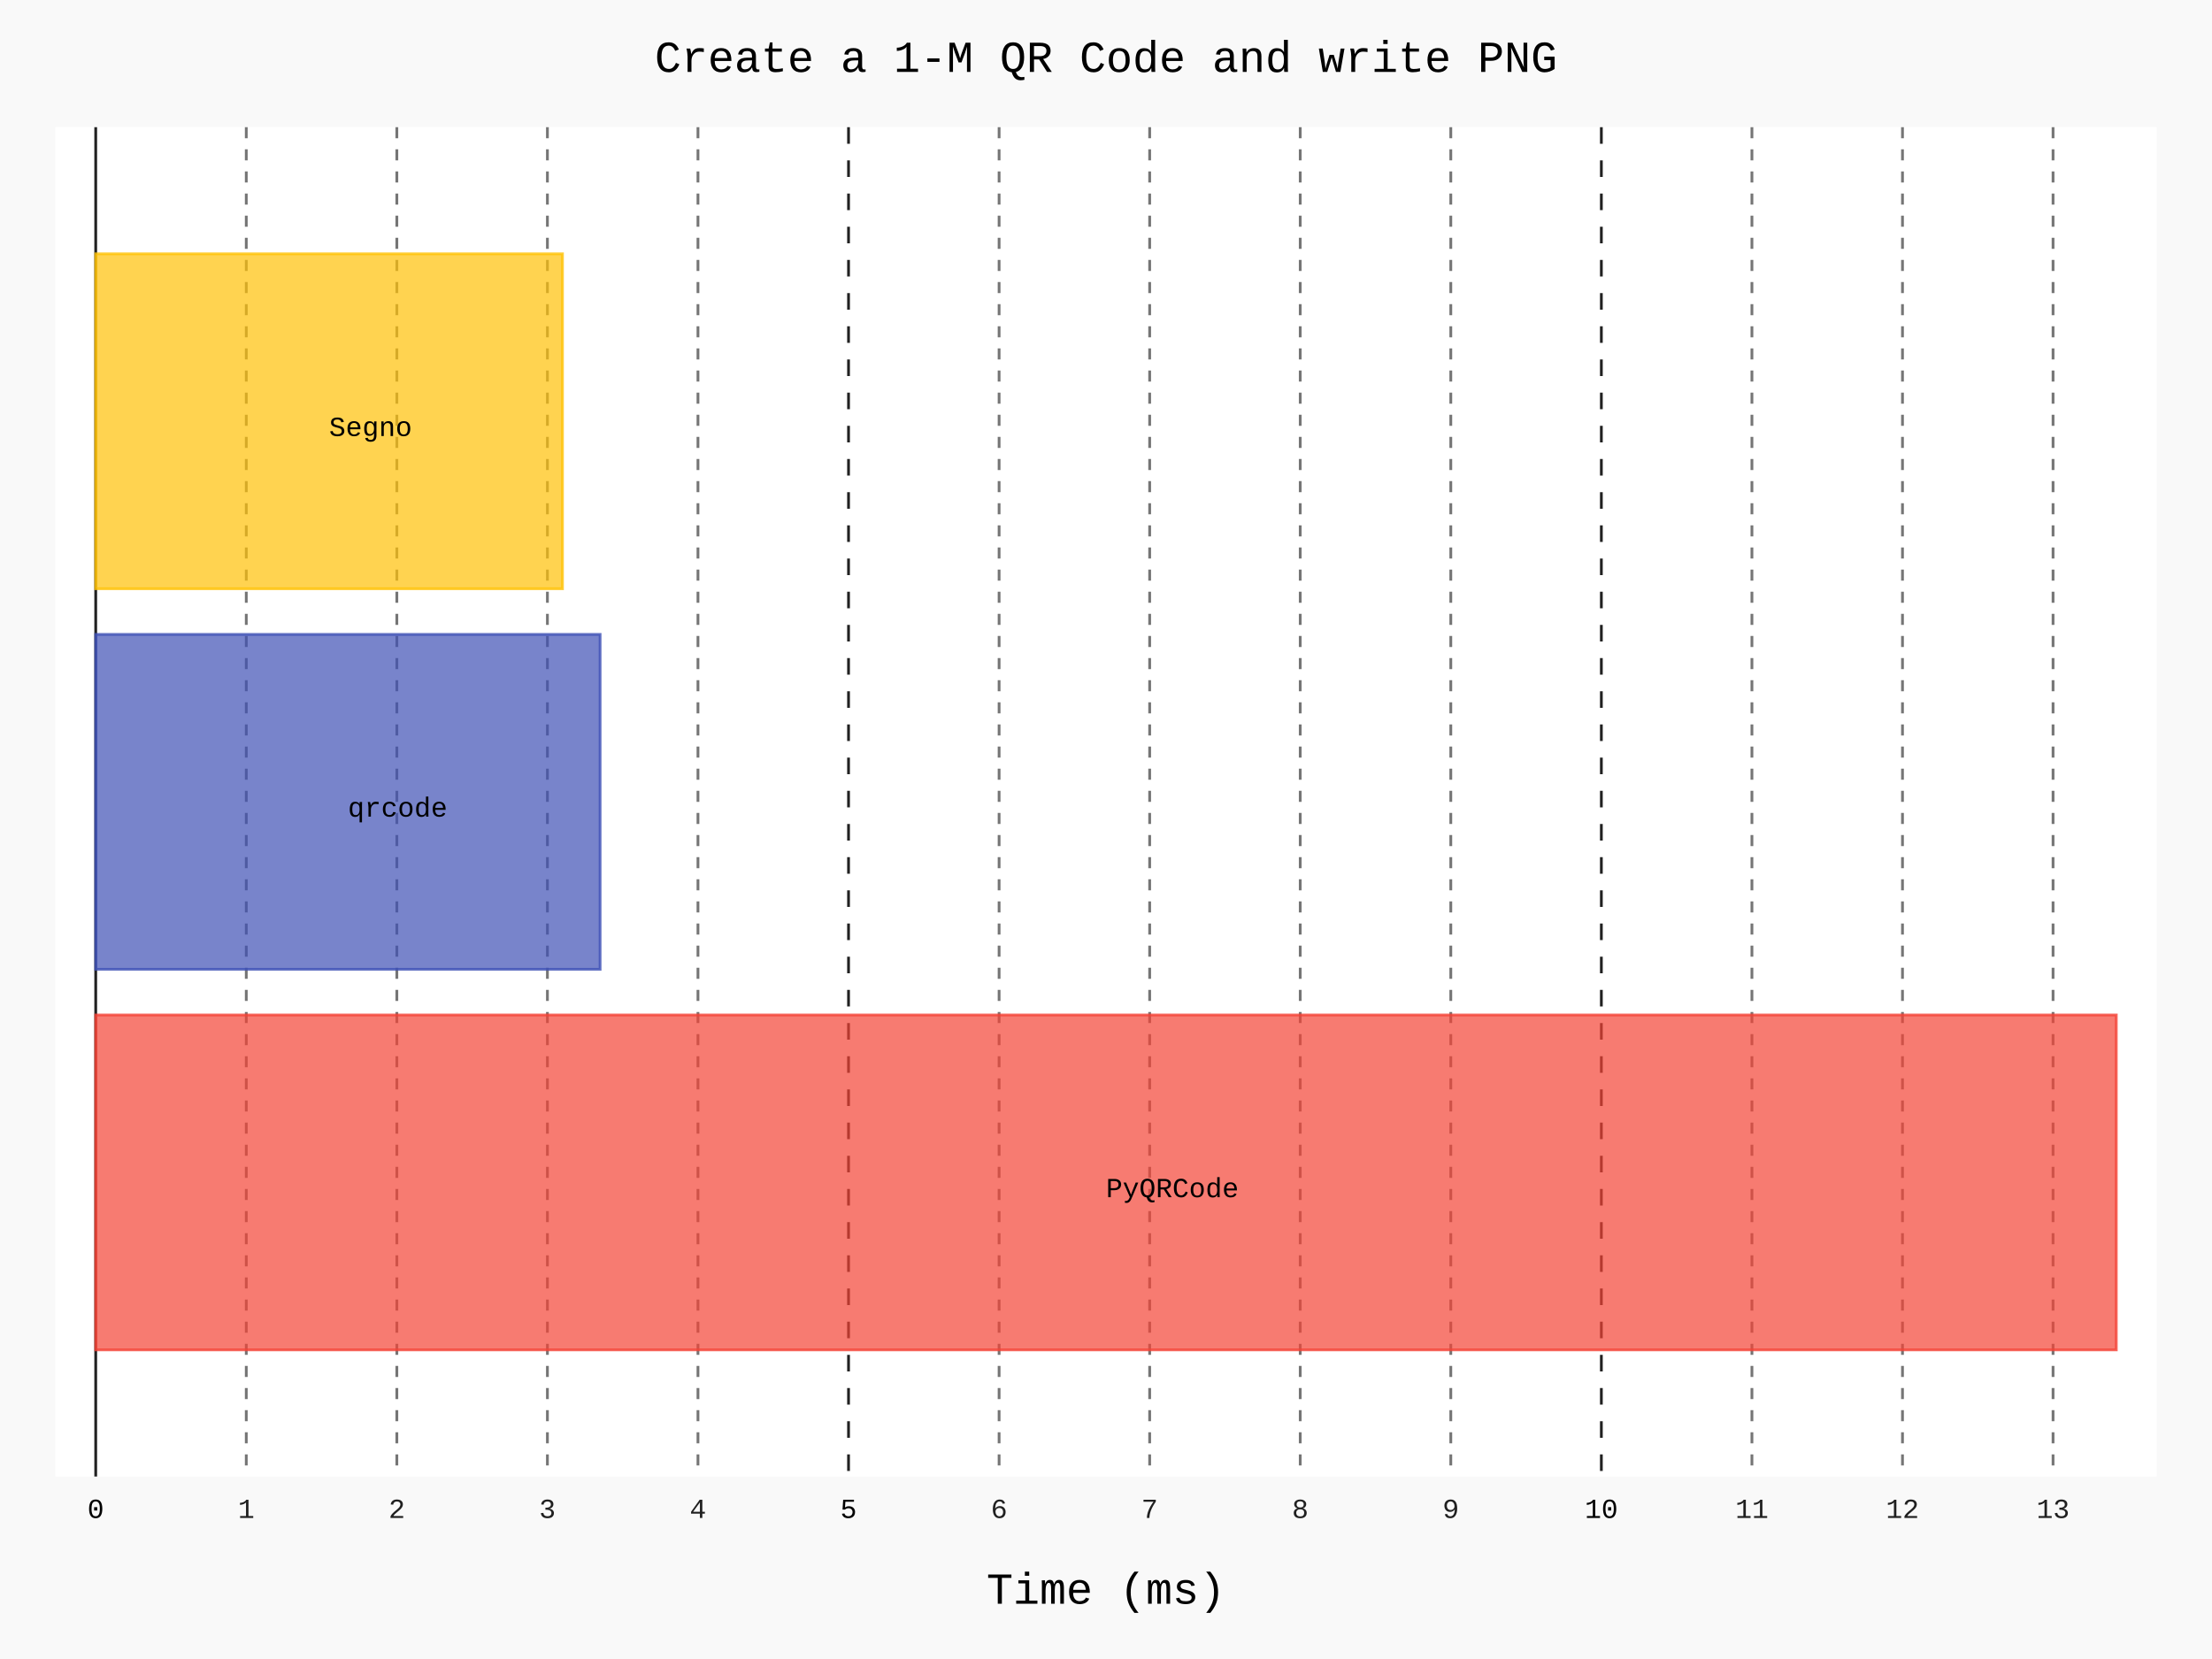
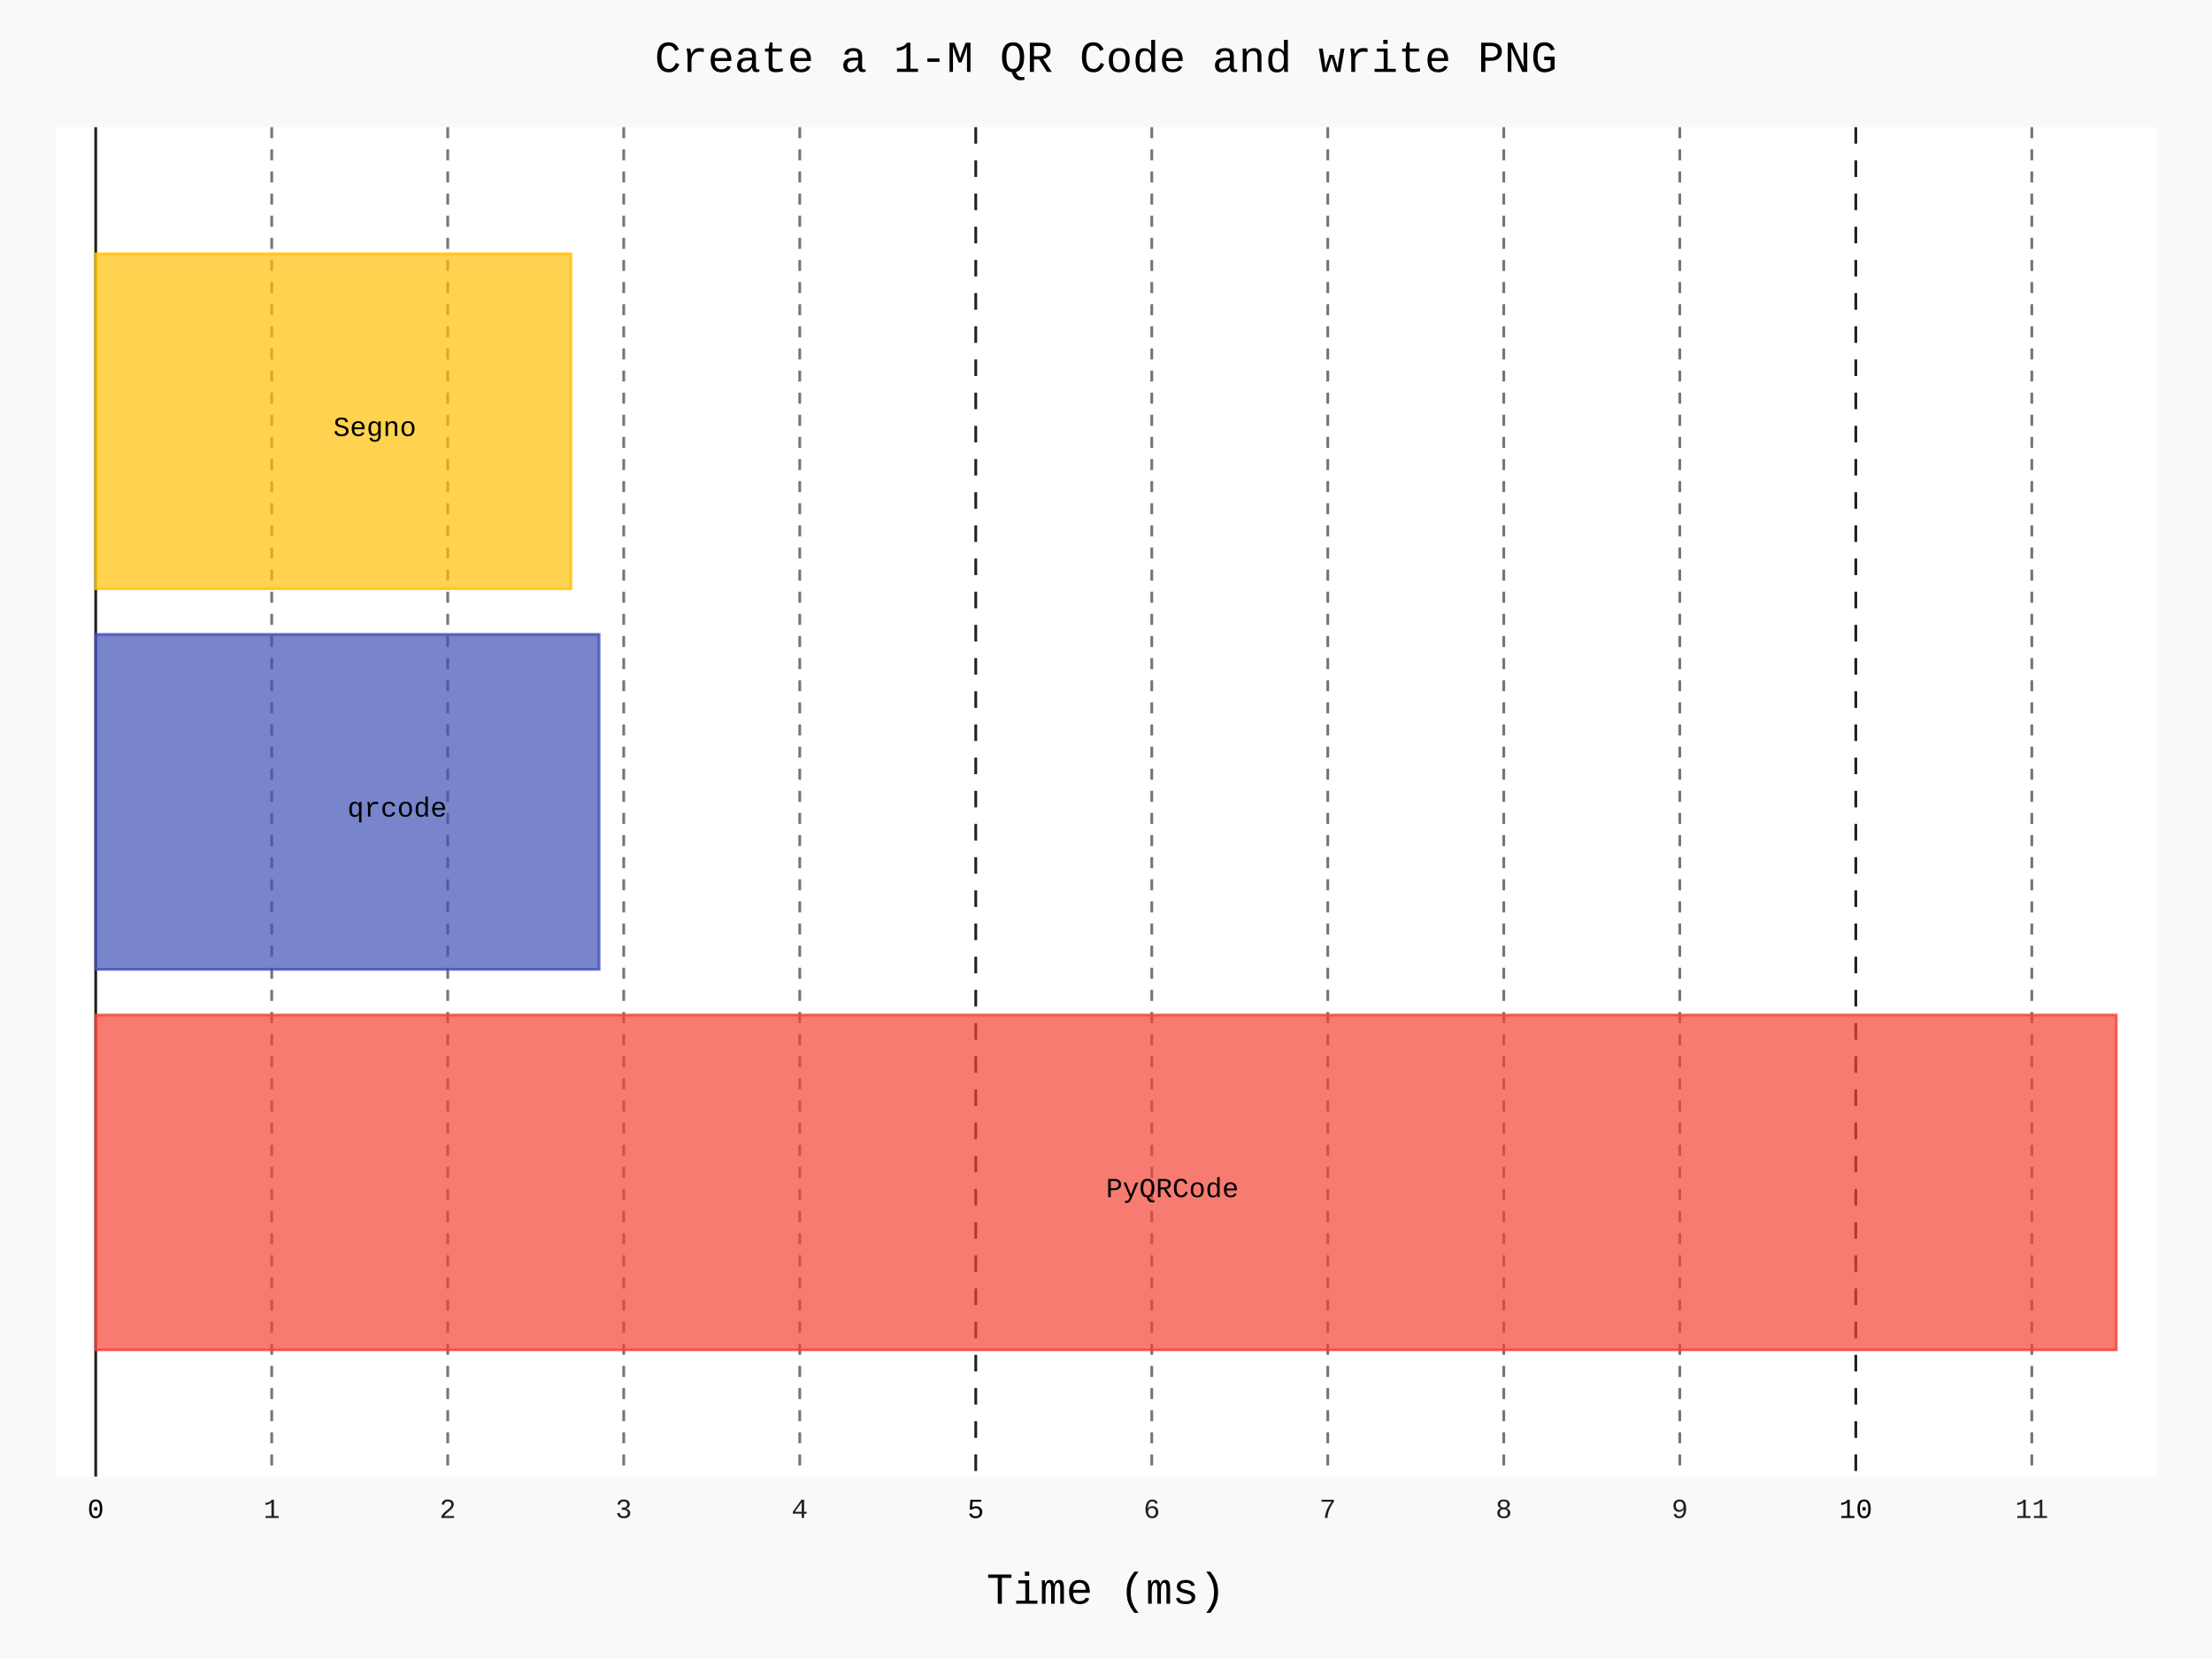
- <svg xmlns="http://www.w3.org/2000/svg" class="pygal-chart" id="chart-9da75738-4297-4f89-8bec-e3f05f5ade21" viewBox="0 0 800 600">
+ <svg xmlns="http://www.w3.org/2000/svg" class="pygal-chart" id="chart-a3951c58-0778-4b68-ad1d-e27424be7d0f" viewBox="0 0 800 600">
  <defs>
-     <style type="text/css">#chart-9da75738-4297-4f89-8bec-e3f05f5ade21{-webkit-user-select:none;-webkit-font-smoothing:antialiased;font-family:Consolas,"Liberation Mono",Menlo,Courier,monospace}#chart-9da75738-4297-4f89-8bec-e3f05f5ade21 .title{font-family:Consolas,"Liberation Mono",Menlo,Courier,monospace;font-size:16px}#chart-9da75738-4297-4f89-8bec-e3f05f5ade21 .legends .legend text{font-family:Consolas,"Liberation Mono",Menlo,Courier,monospace;font-size:14px}#chart-9da75738-4297-4f89-8bec-e3f05f5ade21 .axis text{font-family:Consolas,"Liberation Mono",Menlo,Courier,monospace;font-size:10px}#chart-9da75738-4297-4f89-8bec-e3f05f5ade21 .axis text.major{font-family:Consolas,"Liberation Mono",Menlo,Courier,monospace;font-size:10px}#chart-9da75738-4297-4f89-8bec-e3f05f5ade21 .text-overlay text.value{font-family:Consolas,"Liberation Mono",Menlo,Courier,monospace;font-size:16px}#chart-9da75738-4297-4f89-8bec-e3f05f5ade21 .text-overlay text.label{font-family:Consolas,"Liberation Mono",Menlo,Courier,monospace;font-size:10px}#chart-9da75738-4297-4f89-8bec-e3f05f5ade21 .tooltip{font-family:Consolas,"Liberation Mono",Menlo,Courier,monospace;font-size:14px}#chart-9da75738-4297-4f89-8bec-e3f05f5ade21 text.no_data{font-family:Consolas,"Liberation Mono",Menlo,Courier,monospace;font-size:64px}
- #chart-9da75738-4297-4f89-8bec-e3f05f5ade21{background-color:rgba(249,249,249,1)}#chart-9da75738-4297-4f89-8bec-e3f05f5ade21 path,#chart-9da75738-4297-4f89-8bec-e3f05f5ade21 line,#chart-9da75738-4297-4f89-8bec-e3f05f5ade21 rect,#chart-9da75738-4297-4f89-8bec-e3f05f5ade21 circle{-webkit-transition:150ms;-moz-transition:150ms;transition:150ms}#chart-9da75738-4297-4f89-8bec-e3f05f5ade21 .graph &gt; .background{fill:rgba(249,249,249,1)}#chart-9da75738-4297-4f89-8bec-e3f05f5ade21 .plot &gt; .background{fill:rgba(255,255,255,1)}#chart-9da75738-4297-4f89-8bec-e3f05f5ade21 .graph{fill:rgba(0,0,0,.87)}#chart-9da75738-4297-4f89-8bec-e3f05f5ade21 text.no_data{fill:rgba(0,0,0,1)}#chart-9da75738-4297-4f89-8bec-e3f05f5ade21 .title{fill:rgba(0,0,0,1)}#chart-9da75738-4297-4f89-8bec-e3f05f5ade21 .legends .legend text{fill:rgba(0,0,0,.87)}#chart-9da75738-4297-4f89-8bec-e3f05f5ade21 .legends .legend:hover text{fill:rgba(0,0,0,1)}#chart-9da75738-4297-4f89-8bec-e3f05f5ade21 .axis .line{stroke:rgba(0,0,0,1)}#chart-9da75738-4297-4f89-8bec-e3f05f5ade21 .axis .guide.line{stroke:rgba(0,0,0,.54)}#chart-9da75738-4297-4f89-8bec-e3f05f5ade21 .axis .major.line{stroke:rgba(0,0,0,.87)}#chart-9da75738-4297-4f89-8bec-e3f05f5ade21 .axis text.major{fill:rgba(0,0,0,1)}#chart-9da75738-4297-4f89-8bec-e3f05f5ade21 .axis.y .guides:hover .guide.line,#chart-9da75738-4297-4f89-8bec-e3f05f5ade21 .line-graph .axis.x .guides:hover .guide.line,#chart-9da75738-4297-4f89-8bec-e3f05f5ade21 .stackedline-graph .axis.x .guides:hover .guide.line,#chart-9da75738-4297-4f89-8bec-e3f05f5ade21 .xy-graph .axis.x .guides:hover .guide.line{stroke:rgba(0,0,0,1)}#chart-9da75738-4297-4f89-8bec-e3f05f5ade21 .axis .guides:hover text{fill:rgba(0,0,0,1)}#chart-9da75738-4297-4f89-8bec-e3f05f5ade21 .reactive{fill-opacity:.7;stroke-opacity:.8}#chart-9da75738-4297-4f89-8bec-e3f05f5ade21 .ci{stroke:rgba(0,0,0,.87)}#chart-9da75738-4297-4f89-8bec-e3f05f5ade21 .reactive.active,#chart-9da75738-4297-4f89-8bec-e3f05f5ade21 .active .reactive{fill-opacity:.8;stroke-opacity:.9;stroke-width:4}#chart-9da75738-4297-4f89-8bec-e3f05f5ade21 .ci .reactive.active{stroke-width:1.5}#chart-9da75738-4297-4f89-8bec-e3f05f5ade21 .series text{fill:rgba(0,0,0,1)}#chart-9da75738-4297-4f89-8bec-e3f05f5ade21 .tooltip rect{fill:rgba(255,255,255,1);stroke:rgba(0,0,0,1);-webkit-transition:opacity 150ms;-moz-transition:opacity 150ms;transition:opacity 150ms}#chart-9da75738-4297-4f89-8bec-e3f05f5ade21 .tooltip .label{fill:rgba(0,0,0,.87)}#chart-9da75738-4297-4f89-8bec-e3f05f5ade21 .tooltip .label{fill:rgba(0,0,0,.87)}#chart-9da75738-4297-4f89-8bec-e3f05f5ade21 .tooltip .legend{font-size:.8em;fill:rgba(0,0,0,.54)}#chart-9da75738-4297-4f89-8bec-e3f05f5ade21 .tooltip .x_label{font-size:.6em;fill:rgba(0,0,0,1)}#chart-9da75738-4297-4f89-8bec-e3f05f5ade21 .tooltip .xlink{font-size:.5em;text-decoration:underline}#chart-9da75738-4297-4f89-8bec-e3f05f5ade21 .tooltip .value{font-size:1.5em}#chart-9da75738-4297-4f89-8bec-e3f05f5ade21 .bound{font-size:.5em}#chart-9da75738-4297-4f89-8bec-e3f05f5ade21 .max-value{font-size:.75em;fill:rgba(0,0,0,.54)}#chart-9da75738-4297-4f89-8bec-e3f05f5ade21 .map-element{fill:rgba(255,255,255,1);stroke:rgba(0,0,0,.54) !important}#chart-9da75738-4297-4f89-8bec-e3f05f5ade21 .map-element .reactive{fill-opacity:inherit;stroke-opacity:inherit}#chart-9da75738-4297-4f89-8bec-e3f05f5ade21 .color-0,#chart-9da75738-4297-4f89-8bec-e3f05f5ade21 .color-0 a:visited{stroke:#F44336;fill:#F44336}#chart-9da75738-4297-4f89-8bec-e3f05f5ade21 .color-1,#chart-9da75738-4297-4f89-8bec-e3f05f5ade21 .color-1 a:visited{stroke:#3F51B5;fill:#3F51B5}#chart-9da75738-4297-4f89-8bec-e3f05f5ade21 .color-2,#chart-9da75738-4297-4f89-8bec-e3f05f5ade21 .color-2 a:visited{stroke:#009688;fill:#009688}#chart-9da75738-4297-4f89-8bec-e3f05f5ade21 .text-overlay .color-0 text{fill:black}#chart-9da75738-4297-4f89-8bec-e3f05f5ade21 .text-overlay .color-1 text{fill:black}#chart-9da75738-4297-4f89-8bec-e3f05f5ade21 .text-overlay .color-2 text{fill:black}
- #chart-9da75738-4297-4f89-8bec-e3f05f5ade21 text.no_data{text-anchor:middle}#chart-9da75738-4297-4f89-8bec-e3f05f5ade21 .guide.line{fill:none}#chart-9da75738-4297-4f89-8bec-e3f05f5ade21 .centered{text-anchor:middle}#chart-9da75738-4297-4f89-8bec-e3f05f5ade21 .title{text-anchor:middle}#chart-9da75738-4297-4f89-8bec-e3f05f5ade21 .legends .legend text{fill-opacity:1}#chart-9da75738-4297-4f89-8bec-e3f05f5ade21 .axis.x text{text-anchor:middle}#chart-9da75738-4297-4f89-8bec-e3f05f5ade21 .axis.x:not(.web) text[transform]{text-anchor:start}#chart-9da75738-4297-4f89-8bec-e3f05f5ade21 .axis.x:not(.web) text[transform].backwards{text-anchor:end}#chart-9da75738-4297-4f89-8bec-e3f05f5ade21 .axis.y text{text-anchor:end}#chart-9da75738-4297-4f89-8bec-e3f05f5ade21 .axis.y text[transform].backwards{text-anchor:start}#chart-9da75738-4297-4f89-8bec-e3f05f5ade21 .axis.y2 text{text-anchor:start}#chart-9da75738-4297-4f89-8bec-e3f05f5ade21 .axis.y2 text[transform].backwards{text-anchor:end}#chart-9da75738-4297-4f89-8bec-e3f05f5ade21 .axis .guide.line{stroke-dasharray:4,4}#chart-9da75738-4297-4f89-8bec-e3f05f5ade21 .axis .major.guide.line{stroke-dasharray:6,6}#chart-9da75738-4297-4f89-8bec-e3f05f5ade21 .horizontal .axis.y .guide.line,#chart-9da75738-4297-4f89-8bec-e3f05f5ade21 .horizontal .axis.y2 .guide.line,#chart-9da75738-4297-4f89-8bec-e3f05f5ade21 .vertical .axis.x .guide.line{opacity:0}#chart-9da75738-4297-4f89-8bec-e3f05f5ade21 .horizontal .axis.always_show .guide.line,#chart-9da75738-4297-4f89-8bec-e3f05f5ade21 .vertical .axis.always_show .guide.line{opacity:1 !important}#chart-9da75738-4297-4f89-8bec-e3f05f5ade21 .axis.y .guides:hover .guide.line,#chart-9da75738-4297-4f89-8bec-e3f05f5ade21 .axis.y2 .guides:hover .guide.line,#chart-9da75738-4297-4f89-8bec-e3f05f5ade21 .axis.x .guides:hover .guide.line{opacity:1}#chart-9da75738-4297-4f89-8bec-e3f05f5ade21 .axis .guides:hover text{opacity:1}#chart-9da75738-4297-4f89-8bec-e3f05f5ade21 .nofill{fill:none}#chart-9da75738-4297-4f89-8bec-e3f05f5ade21 .subtle-fill{fill-opacity:.2}#chart-9da75738-4297-4f89-8bec-e3f05f5ade21 .dot{stroke-width:1px;fill-opacity:1}#chart-9da75738-4297-4f89-8bec-e3f05f5ade21 .dot.active{stroke-width:5px}#chart-9da75738-4297-4f89-8bec-e3f05f5ade21 .dot.negative{fill:transparent}#chart-9da75738-4297-4f89-8bec-e3f05f5ade21 text,#chart-9da75738-4297-4f89-8bec-e3f05f5ade21 tspan{stroke:none !important}#chart-9da75738-4297-4f89-8bec-e3f05f5ade21 .series text.active{opacity:1}#chart-9da75738-4297-4f89-8bec-e3f05f5ade21 .tooltip rect{fill-opacity:.95;stroke-width:.5}#chart-9da75738-4297-4f89-8bec-e3f05f5ade21 .tooltip text{fill-opacity:1}#chart-9da75738-4297-4f89-8bec-e3f05f5ade21 .showable{visibility:hidden}#chart-9da75738-4297-4f89-8bec-e3f05f5ade21 .showable.shown{visibility:visible}#chart-9da75738-4297-4f89-8bec-e3f05f5ade21 .gauge-background{fill:rgba(229,229,229,1);stroke:none}#chart-9da75738-4297-4f89-8bec-e3f05f5ade21 .bg-lines{stroke:rgba(249,249,249,1);stroke-width:2px}</style>
+     <style type="text/css">#chart-a3951c58-0778-4b68-ad1d-e27424be7d0f{-webkit-user-select:none;-webkit-font-smoothing:antialiased;font-family:Consolas,"Liberation Mono",Menlo,Courier,monospace}#chart-a3951c58-0778-4b68-ad1d-e27424be7d0f .title{font-family:Consolas,"Liberation Mono",Menlo,Courier,monospace;font-size:16px}#chart-a3951c58-0778-4b68-ad1d-e27424be7d0f .legends .legend text{font-family:Consolas,"Liberation Mono",Menlo,Courier,monospace;font-size:14px}#chart-a3951c58-0778-4b68-ad1d-e27424be7d0f .axis text{font-family:Consolas,"Liberation Mono",Menlo,Courier,monospace;font-size:10px}#chart-a3951c58-0778-4b68-ad1d-e27424be7d0f .axis text.major{font-family:Consolas,"Liberation Mono",Menlo,Courier,monospace;font-size:10px}#chart-a3951c58-0778-4b68-ad1d-e27424be7d0f .text-overlay text.value{font-family:Consolas,"Liberation Mono",Menlo,Courier,monospace;font-size:16px}#chart-a3951c58-0778-4b68-ad1d-e27424be7d0f .text-overlay text.label{font-family:Consolas,"Liberation Mono",Menlo,Courier,monospace;font-size:10px}#chart-a3951c58-0778-4b68-ad1d-e27424be7d0f .tooltip{font-family:Consolas,"Liberation Mono",Menlo,Courier,monospace;font-size:14px}#chart-a3951c58-0778-4b68-ad1d-e27424be7d0f text.no_data{font-family:Consolas,"Liberation Mono",Menlo,Courier,monospace;font-size:64px}
+ #chart-a3951c58-0778-4b68-ad1d-e27424be7d0f{background-color:rgba(249,249,249,1)}#chart-a3951c58-0778-4b68-ad1d-e27424be7d0f path,#chart-a3951c58-0778-4b68-ad1d-e27424be7d0f line,#chart-a3951c58-0778-4b68-ad1d-e27424be7d0f rect,#chart-a3951c58-0778-4b68-ad1d-e27424be7d0f circle{-webkit-transition:150ms;-moz-transition:150ms;transition:150ms}#chart-a3951c58-0778-4b68-ad1d-e27424be7d0f .graph &gt; .background{fill:rgba(249,249,249,1)}#chart-a3951c58-0778-4b68-ad1d-e27424be7d0f .plot &gt; .background{fill:rgba(255,255,255,1)}#chart-a3951c58-0778-4b68-ad1d-e27424be7d0f .graph{fill:rgba(0,0,0,.87)}#chart-a3951c58-0778-4b68-ad1d-e27424be7d0f text.no_data{fill:rgba(0,0,0,1)}#chart-a3951c58-0778-4b68-ad1d-e27424be7d0f .title{fill:rgba(0,0,0,1)}#chart-a3951c58-0778-4b68-ad1d-e27424be7d0f .legends .legend text{fill:rgba(0,0,0,.87)}#chart-a3951c58-0778-4b68-ad1d-e27424be7d0f .legends .legend:hover text{fill:rgba(0,0,0,1)}#chart-a3951c58-0778-4b68-ad1d-e27424be7d0f .axis .line{stroke:rgba(0,0,0,1)}#chart-a3951c58-0778-4b68-ad1d-e27424be7d0f .axis .guide.line{stroke:rgba(0,0,0,.54)}#chart-a3951c58-0778-4b68-ad1d-e27424be7d0f .axis .major.line{stroke:rgba(0,0,0,.87)}#chart-a3951c58-0778-4b68-ad1d-e27424be7d0f .axis text.major{fill:rgba(0,0,0,1)}#chart-a3951c58-0778-4b68-ad1d-e27424be7d0f .axis.y .guides:hover .guide.line,#chart-a3951c58-0778-4b68-ad1d-e27424be7d0f .line-graph .axis.x .guides:hover .guide.line,#chart-a3951c58-0778-4b68-ad1d-e27424be7d0f .stackedline-graph .axis.x .guides:hover .guide.line,#chart-a3951c58-0778-4b68-ad1d-e27424be7d0f .xy-graph .axis.x .guides:hover .guide.line{stroke:rgba(0,0,0,1)}#chart-a3951c58-0778-4b68-ad1d-e27424be7d0f .axis .guides:hover text{fill:rgba(0,0,0,1)}#chart-a3951c58-0778-4b68-ad1d-e27424be7d0f .reactive{fill-opacity:.7;stroke-opacity:.8}#chart-a3951c58-0778-4b68-ad1d-e27424be7d0f .ci{stroke:rgba(0,0,0,.87)}#chart-a3951c58-0778-4b68-ad1d-e27424be7d0f .reactive.active,#chart-a3951c58-0778-4b68-ad1d-e27424be7d0f .active .reactive{fill-opacity:.8;stroke-opacity:.9;stroke-width:4}#chart-a3951c58-0778-4b68-ad1d-e27424be7d0f .ci .reactive.active{stroke-width:1.5}#chart-a3951c58-0778-4b68-ad1d-e27424be7d0f .series text{fill:rgba(0,0,0,1)}#chart-a3951c58-0778-4b68-ad1d-e27424be7d0f .tooltip rect{fill:rgba(255,255,255,1);stroke:rgba(0,0,0,1);-webkit-transition:opacity 150ms;-moz-transition:opacity 150ms;transition:opacity 150ms}#chart-a3951c58-0778-4b68-ad1d-e27424be7d0f .tooltip .label{fill:rgba(0,0,0,.87)}#chart-a3951c58-0778-4b68-ad1d-e27424be7d0f .tooltip .label{fill:rgba(0,0,0,.87)}#chart-a3951c58-0778-4b68-ad1d-e27424be7d0f .tooltip .legend{font-size:.8em;fill:rgba(0,0,0,.54)}#chart-a3951c58-0778-4b68-ad1d-e27424be7d0f .tooltip .x_label{font-size:.6em;fill:rgba(0,0,0,1)}#chart-a3951c58-0778-4b68-ad1d-e27424be7d0f .tooltip .xlink{font-size:.5em;text-decoration:underline}#chart-a3951c58-0778-4b68-ad1d-e27424be7d0f .tooltip .value{font-size:1.5em}#chart-a3951c58-0778-4b68-ad1d-e27424be7d0f .bound{font-size:.5em}#chart-a3951c58-0778-4b68-ad1d-e27424be7d0f .max-value{font-size:.75em;fill:rgba(0,0,0,.54)}#chart-a3951c58-0778-4b68-ad1d-e27424be7d0f .map-element{fill:rgba(255,255,255,1);stroke:rgba(0,0,0,.54) !important}#chart-a3951c58-0778-4b68-ad1d-e27424be7d0f .map-element .reactive{fill-opacity:inherit;stroke-opacity:inherit}#chart-a3951c58-0778-4b68-ad1d-e27424be7d0f .color-0,#chart-a3951c58-0778-4b68-ad1d-e27424be7d0f .color-0 a:visited{stroke:#F44336;fill:#F44336}#chart-a3951c58-0778-4b68-ad1d-e27424be7d0f .color-1,#chart-a3951c58-0778-4b68-ad1d-e27424be7d0f .color-1 a:visited{stroke:#3F51B5;fill:#3F51B5}#chart-a3951c58-0778-4b68-ad1d-e27424be7d0f .color-2,#chart-a3951c58-0778-4b68-ad1d-e27424be7d0f .color-2 a:visited{stroke:#009688;fill:#009688}#chart-a3951c58-0778-4b68-ad1d-e27424be7d0f .text-overlay .color-0 text{fill:black}#chart-a3951c58-0778-4b68-ad1d-e27424be7d0f .text-overlay .color-1 text{fill:black}#chart-a3951c58-0778-4b68-ad1d-e27424be7d0f .text-overlay .color-2 text{fill:black}
+ #chart-a3951c58-0778-4b68-ad1d-e27424be7d0f text.no_data{text-anchor:middle}#chart-a3951c58-0778-4b68-ad1d-e27424be7d0f .guide.line{fill:none}#chart-a3951c58-0778-4b68-ad1d-e27424be7d0f .centered{text-anchor:middle}#chart-a3951c58-0778-4b68-ad1d-e27424be7d0f .title{text-anchor:middle}#chart-a3951c58-0778-4b68-ad1d-e27424be7d0f .legends .legend text{fill-opacity:1}#chart-a3951c58-0778-4b68-ad1d-e27424be7d0f .axis.x text{text-anchor:middle}#chart-a3951c58-0778-4b68-ad1d-e27424be7d0f .axis.x:not(.web) text[transform]{text-anchor:start}#chart-a3951c58-0778-4b68-ad1d-e27424be7d0f .axis.x:not(.web) text[transform].backwards{text-anchor:end}#chart-a3951c58-0778-4b68-ad1d-e27424be7d0f .axis.y text{text-anchor:end}#chart-a3951c58-0778-4b68-ad1d-e27424be7d0f .axis.y text[transform].backwards{text-anchor:start}#chart-a3951c58-0778-4b68-ad1d-e27424be7d0f .axis.y2 text{text-anchor:start}#chart-a3951c58-0778-4b68-ad1d-e27424be7d0f .axis.y2 text[transform].backwards{text-anchor:end}#chart-a3951c58-0778-4b68-ad1d-e27424be7d0f .axis .guide.line{stroke-dasharray:4,4}#chart-a3951c58-0778-4b68-ad1d-e27424be7d0f .axis .major.guide.line{stroke-dasharray:6,6}#chart-a3951c58-0778-4b68-ad1d-e27424be7d0f .horizontal .axis.y .guide.line,#chart-a3951c58-0778-4b68-ad1d-e27424be7d0f .horizontal .axis.y2 .guide.line,#chart-a3951c58-0778-4b68-ad1d-e27424be7d0f .vertical .axis.x .guide.line{opacity:0}#chart-a3951c58-0778-4b68-ad1d-e27424be7d0f .horizontal .axis.always_show .guide.line,#chart-a3951c58-0778-4b68-ad1d-e27424be7d0f .vertical .axis.always_show .guide.line{opacity:1 !important}#chart-a3951c58-0778-4b68-ad1d-e27424be7d0f .axis.y .guides:hover .guide.line,#chart-a3951c58-0778-4b68-ad1d-e27424be7d0f .axis.y2 .guides:hover .guide.line,#chart-a3951c58-0778-4b68-ad1d-e27424be7d0f .axis.x .guides:hover .guide.line{opacity:1}#chart-a3951c58-0778-4b68-ad1d-e27424be7d0f .axis .guides:hover text{opacity:1}#chart-a3951c58-0778-4b68-ad1d-e27424be7d0f .nofill{fill:none}#chart-a3951c58-0778-4b68-ad1d-e27424be7d0f .subtle-fill{fill-opacity:.2}#chart-a3951c58-0778-4b68-ad1d-e27424be7d0f .dot{stroke-width:1px;fill-opacity:1}#chart-a3951c58-0778-4b68-ad1d-e27424be7d0f .dot.active{stroke-width:5px}#chart-a3951c58-0778-4b68-ad1d-e27424be7d0f .dot.negative{fill:transparent}#chart-a3951c58-0778-4b68-ad1d-e27424be7d0f text,#chart-a3951c58-0778-4b68-ad1d-e27424be7d0f tspan{stroke:none !important}#chart-a3951c58-0778-4b68-ad1d-e27424be7d0f .series text.active{opacity:1}#chart-a3951c58-0778-4b68-ad1d-e27424be7d0f .tooltip rect{fill-opacity:.95;stroke-width:.5}#chart-a3951c58-0778-4b68-ad1d-e27424be7d0f .tooltip text{fill-opacity:1}#chart-a3951c58-0778-4b68-ad1d-e27424be7d0f .showable{visibility:hidden}#chart-a3951c58-0778-4b68-ad1d-e27424be7d0f .showable.shown{visibility:visible}#chart-a3951c58-0778-4b68-ad1d-e27424be7d0f .gauge-background{fill:rgba(229,229,229,1);stroke:none}#chart-a3951c58-0778-4b68-ad1d-e27424be7d0f .bg-lines{stroke:rgba(249,249,249,1);stroke-width:2px}</style>
  </defs>
  <g class="graph horizontalbar-graph horizontal">
    <rect class="background" height="600" width="800" x="0" y="0" />
    <g class="plot" transform="translate(20, 46)">
      <rect class="background" height="488" width="760" x="0" y="0" />
      <g class="axis x always_show">
        <g class="guides">
          <path class="axis major line" d="M14.615 0 v488" />
          <text class="major" x="14.615" y="503.0">0</text>
        </g>
        <g class="guides">
-           <path class="guide line" d="M69.069 0 v488" />
-           <text class="" x="69.069" y="503.0">1</text>
+           <path class="guide line" d="M78.271 0 v488" />
+           <text class="" x="78.271" y="503.0">1</text>
        </g>
        <g class="guides">
-           <path class="guide line" d="M123.523 0 v488" />
-           <text class="" x="123.523" y="503.0">2</text>
+           <path class="guide line" d="M141.927 0 v488" />
+           <text class="" x="141.927" y="503.0">2</text>
        </g>
        <g class="guides">
-           <path class="guide line" d="M177.977 0 v488" />
-           <text class="" x="177.977" y="503.0">3</text>
+           <path class="guide line" d="M205.583 0 v488" />
+           <text class="" x="205.583" y="503.0">3</text>
        </g>
        <g class="guides">
-           <path class="guide line" d="M232.43 0 v488" />
-           <text class="" x="232.43" y="503.0">4</text>
+           <path class="guide line" d="M269.239 0 v488" />
+           <text class="" x="269.239" y="503.0">4</text>
        </g>
        <g class="guides">
-           <path class="major guide line" d="M286.884 0 v488" />
-           <text class="major" x="286.884" y="503.0">5</text>
+           <path class="major guide line" d="M332.895 0 v488" />
+           <text class="major" x="332.895" y="503.0">5</text>
        </g>
        <g class="guides">
-           <path class="guide line" d="M341.338 0 v488" />
-           <text class="" x="341.338" y="503.0">6</text>
+           <path class="guide line" d="M396.551 0 v488" />
+           <text class="" x="396.551" y="503.0">6</text>
        </g>
        <g class="guides">
-           <path class="guide line" d="M395.792 0 v488" />
-           <text class="" x="395.792" y="503.0">7</text>
+           <path class="guide line" d="M460.206 0 v488" />
+           <text class="" x="460.206" y="503.0">7</text>
        </g>
        <g class="guides">
-           <path class="guide line" d="M450.245 0 v488" />
-           <text class="" x="450.245" y="503.0">8</text>
+           <path class="guide line" d="M523.862 0 v488" />
+           <text class="" x="523.862" y="503.0">8</text>
        </g>
        <g class="guides">
-           <path class="guide line" d="M504.699 0 v488" />
-           <text class="" x="504.699" y="503.0">9</text>
+           <path class="guide line" d="M587.518 0 v488" />
+           <text class="" x="587.518" y="503.0">9</text>
        </g>
        <g class="guides">
-           <path class="major guide line" d="M559.153 0 v488" />
-           <text class="major" x="559.153" y="503.0">10</text>
+           <path class="major guide line" d="M651.174 0 v488" />
+           <text class="major" x="651.174" y="503.0">10</text>
        </g>
        <g class="guides">
-           <path class="guide line" d="M613.607 0 v488" />
-           <text class="" x="613.607" y="503.0">11</text>
-         </g>
-         <g class="guides">
-           <path class="guide line" d="M668.06 0 v488" />
-           <text class="" x="668.06" y="503.0">12</text>
-         </g>
-         <g class="guides">
-           <path class="guide line" d="M722.514 0 v488" />
-           <text class="" x="722.514" y="503.0">13</text>
+           <path class="guide line" d="M714.83 0 v488" />
+           <text class="" x="714.83" y="503.0">11</text>
        </g>
      </g>
      <g class="series serie-2 color-2">
        <g class="bars">
          <g class="bar" style="fill: #F44336; stroke: #F44336">
            <rect class="rect reactive tooltip-trigger" height="121.124" rx="0" ry="0" width="730.769" x="14.615" y="321.079" />
          </g>
        </g>
      </g>
      <g class="series serie-1 color-1">
        <g class="bars">
          <g class="bar" style="fill: #3F51B5; stroke: #3F51B5">
-             <rect class="rect reactive tooltip-trigger" height="121.124" rx="0" ry="0" width="182.42" x="14.615" y="183.438" />
+             <rect class="rect reactive tooltip-trigger" height="121.124" rx="0" ry="0" width="182.056" x="14.615" y="183.438" />
          </g>
        </g>
      </g>
      <g class="series serie-0 color-0">
        <g class="bars">
          <g class="bar" style="fill: #FFC107; stroke: #FFC107">
-             <rect class="rect reactive tooltip-trigger" height="121.124" rx="0" ry="0" width="168.807" x="14.615" y="45.797" />
+             <rect class="rect reactive tooltip-trigger" height="121.124" rx="0" ry="0" width="171.871" x="14.615" y="45.797" />
          </g>
        </g>
      </g>
    </g>
    <g class="titles">
      <text class="title plot_title" x="400.0" y="26">Create a 1-M QR Code and write PNG</text>
      <text class="title" x="400.0" y="580">Time (ms)</text>
    </g>
    <g class="plot overlay" transform="translate(20, 46)">
      <g class="series serie-2 color-2" />
      <g class="series serie-1 color-1" />
      <g class="series serie-0 color-0" />
    </g>
    <g class="plot text-overlay" transform="translate(20, 46)">
      <g class="series serie-2 color-2">
-         <text class="label" x="380.0" y="386.974">PyQRCode</text>
+         <text class="label" x="380" y="386.974">PyQRCode</text>
      </g>
      <g class="series serie-1 color-1">
-         <text class="label" x="105.825" y="249.333">qrcode</text>
+         <text class="label" x="105.643" y="249.333">qrcode</text>
      </g>
      <g class="series serie-0 color-0">
-         <text class="label" x="99.019" y="111.692">Segno</text>
+         <text class="label" x="100.551" y="111.692">Segno</text>
      </g>
    </g>
    <g class="plot tooltip-overlay" transform="translate(20, 46)">
      <g class="tooltip" style="opacity: 0" transform="translate(0 0)">
        <rect class="tooltip-box" height="0" rx="0" ry="0" width="0" />
        <g class="text" />
      </g>
    </g>
  </g>
</svg>
